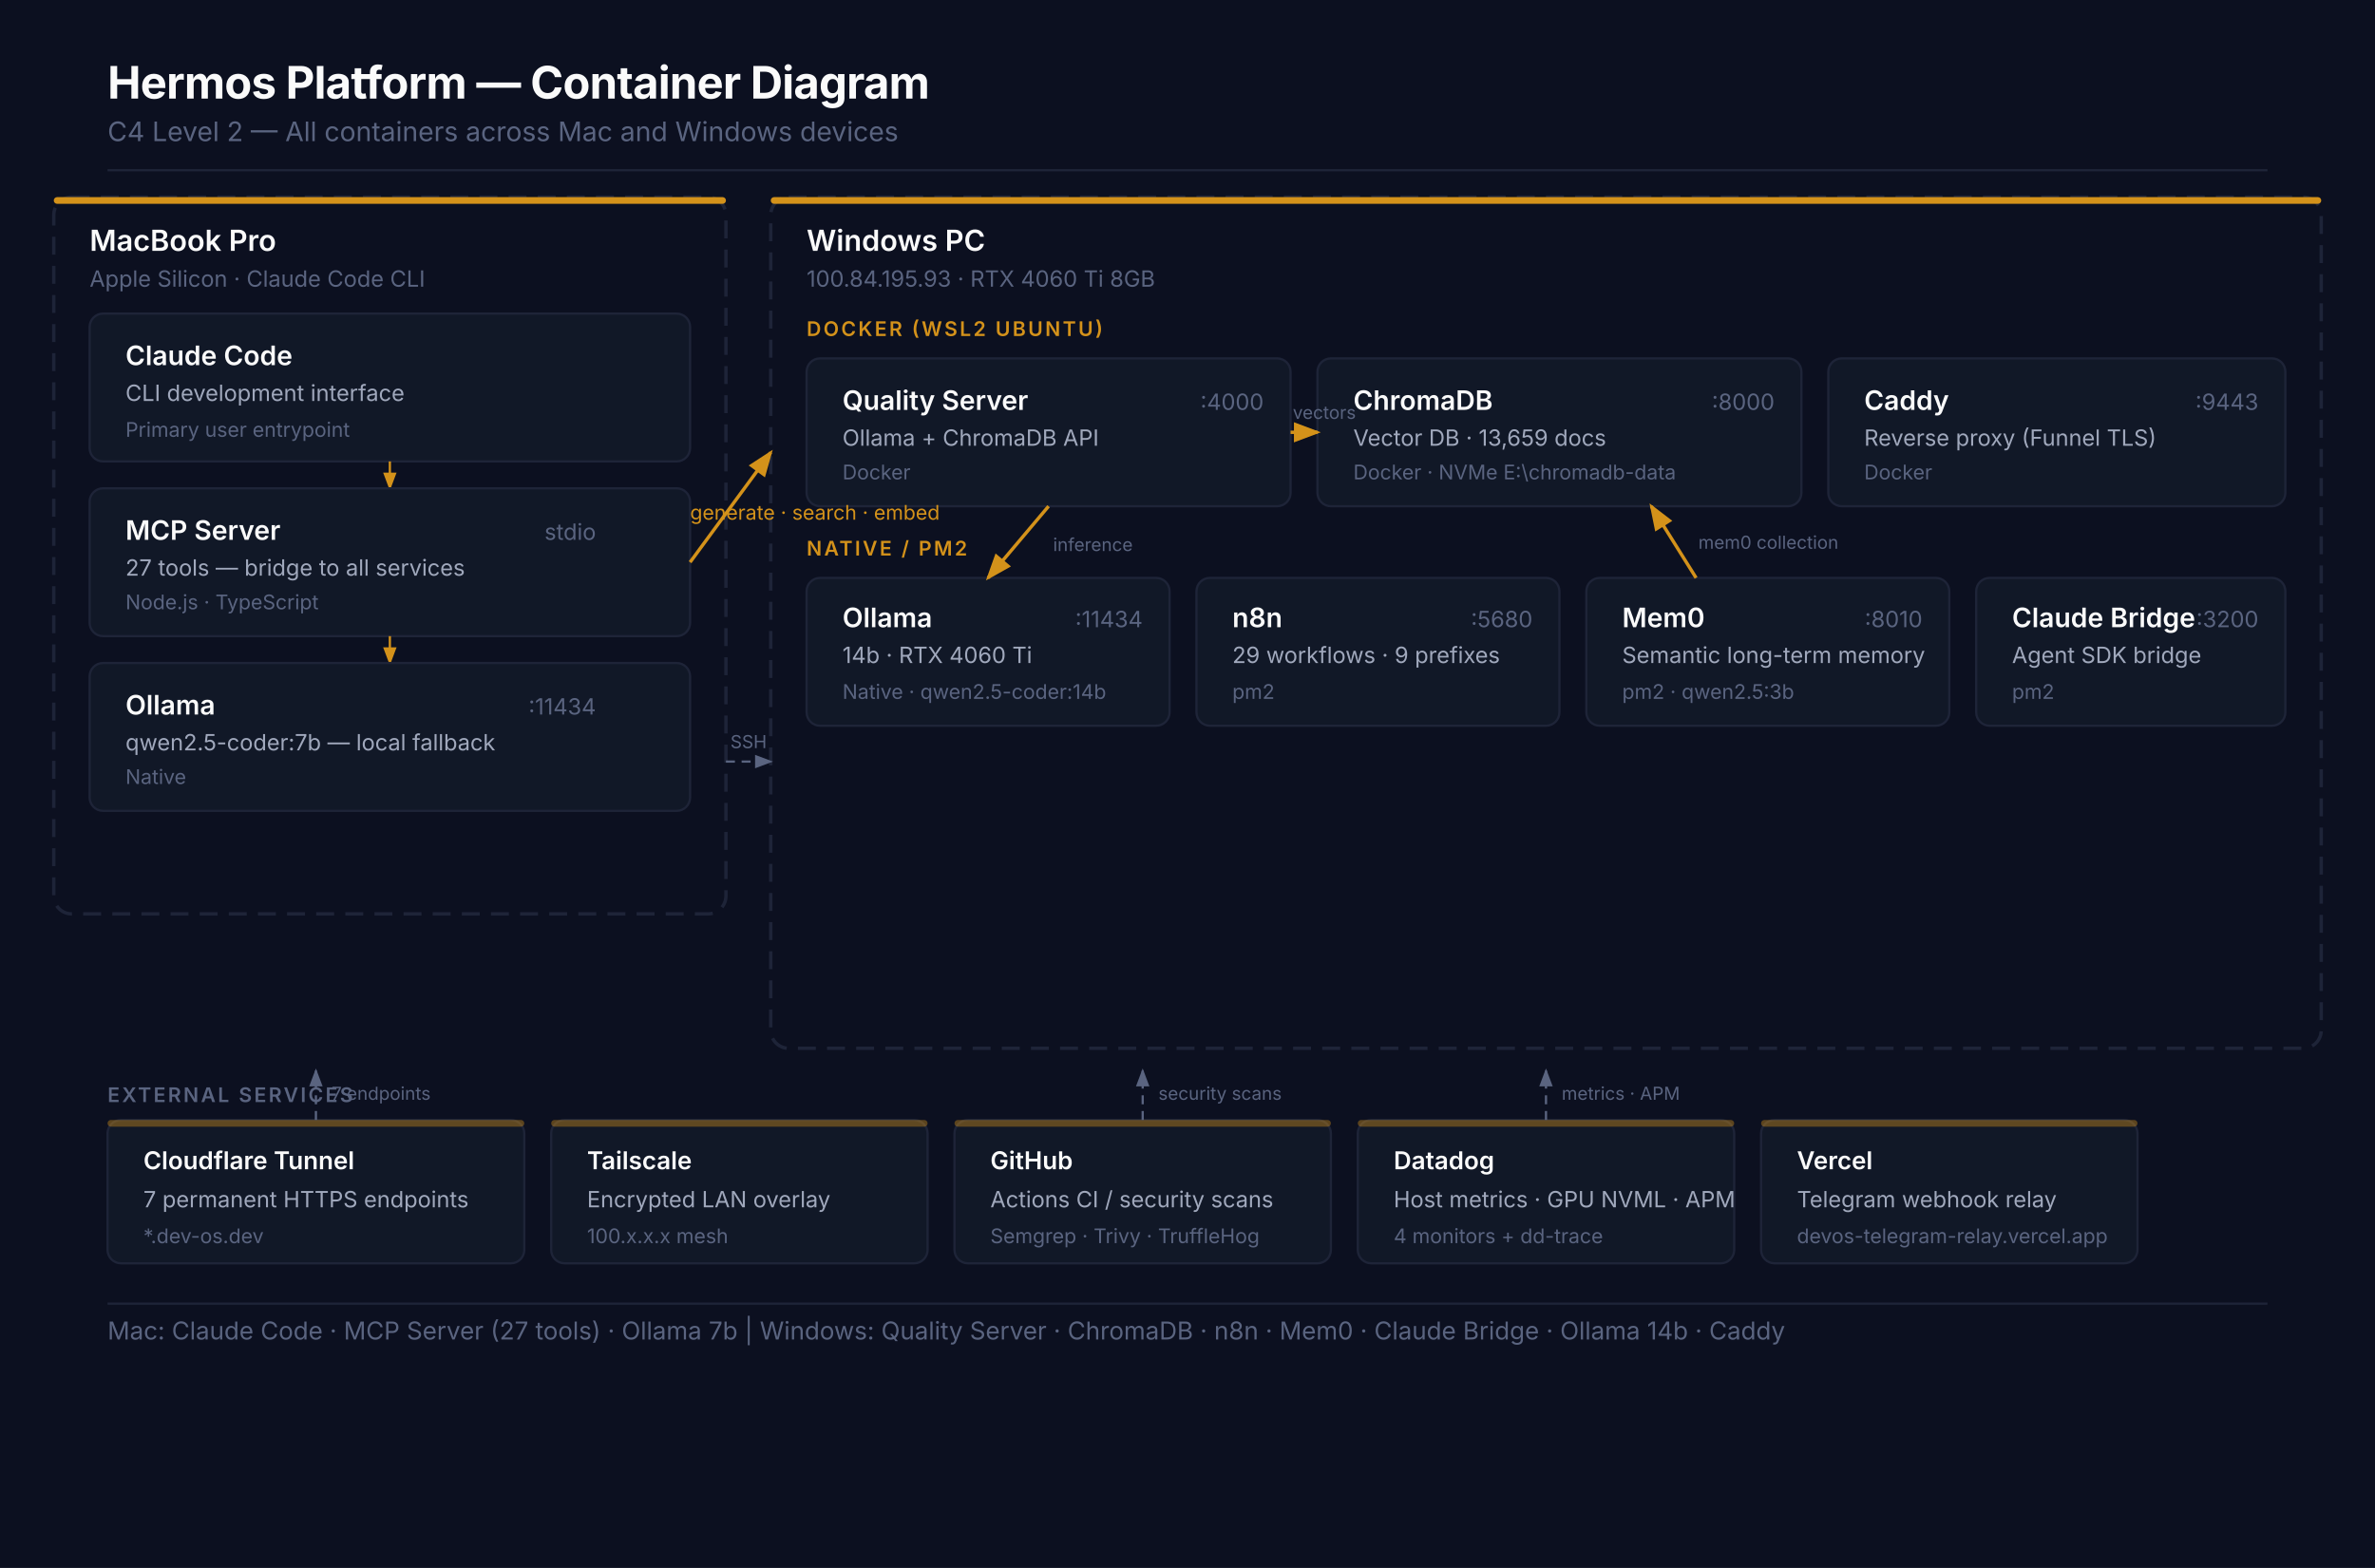
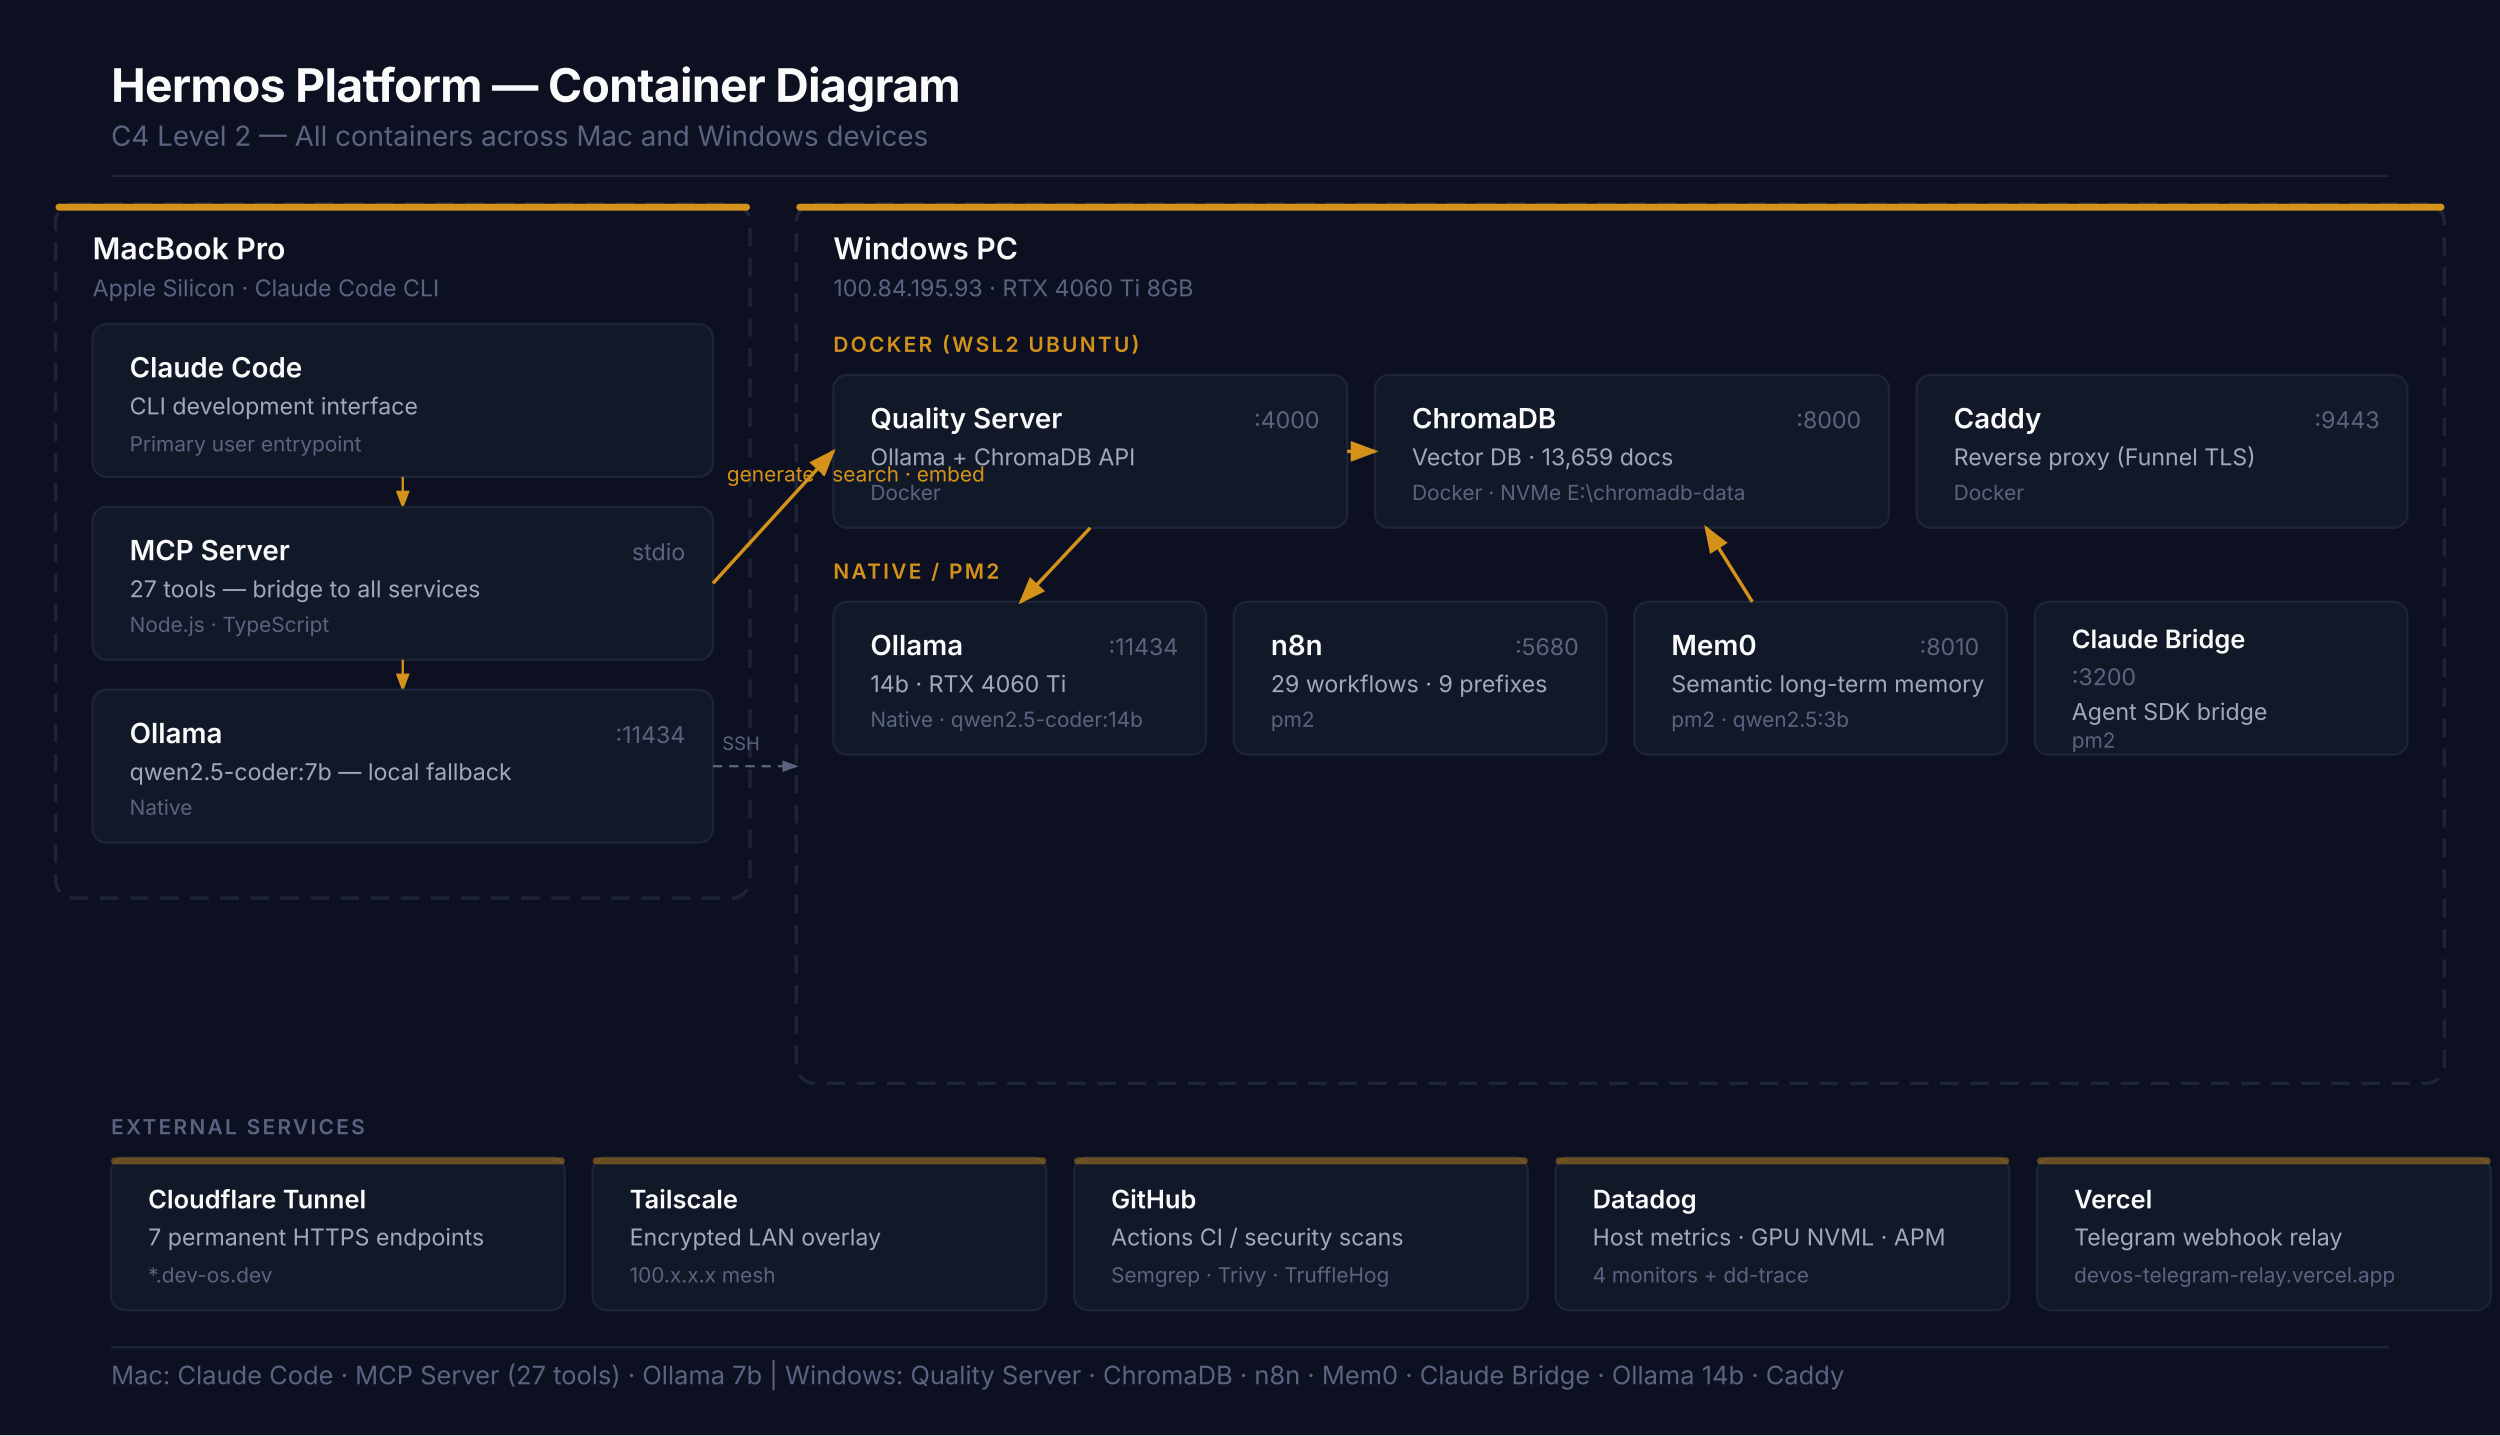
- <svg xmlns="http://www.w3.org/2000/svg" viewBox="0 0 1060 700" width="1060" height="700">
+ <svg xmlns="http://www.w3.org/2000/svg" viewBox="0 0 1080 620" width="1080" height="620">
  <defs>
    <marker id="arr" markerWidth="8" markerHeight="6" refX="7" refY="3" orient="auto">
      <polygon points="0 0, 8 3, 0 6" fill="#D4921A" />
    </marker>
-     <marker id="arr-dash" markerWidth="8" markerHeight="6" refX="7" refY="3" orient="auto">
-       <polygon points="0 0, 8 3, 0 6" fill="#5A6480" />
+     <marker id="arr-dim" markerWidth="7" markerHeight="5" refX="6" refY="2.5" orient="auto">
+       <polygon points="0 0, 7 2.5, 0 5" fill="#5A6480" />
    </marker>
  </defs>
-   <rect width="1060" height="700" fill="#0C1020" />
+   <rect width="1080" height="620" fill="#0C1020" />
  <text x="48" y="44" font-family="ui-sans-serif,system-ui,-apple-system,sans-serif" font-size="20" font-weight="700" fill="#FAFAFA" letter-spacing="-0.3">Hermos Platform — Container Diagram</text>
  <text x="48" y="63" font-family="ui-sans-serif,system-ui,-apple-system,sans-serif" font-size="12" fill="#5A6480">C4 Level 2 — All containers across Mac and Windows devices</text>
-   <line x1="48" y1="76" x2="1012" y2="76" stroke="#1E2438" stroke-width="1" />
-   <rect x="24" y="88" width="300" height="320" rx="8" fill="none" stroke="#1E2438" stroke-width="1.5" stroke-dasharray="8,5" />
+   <line x1="48" y1="76" x2="1032" y2="76" stroke="#1E2438" stroke-width="1" />
+   <rect x="24" y="88" width="300" height="300" rx="8" fill="none" stroke="#1E2438" stroke-width="1.5" stroke-dasharray="8,5" />
  <rect x="24" y="88" width="300" height="3" rx="1.5" fill="#D4921A" />
  <text x="40" y="112" font-family="ui-sans-serif,system-ui,-apple-system,sans-serif" font-size="13" font-weight="600" fill="#FAFAFA">MacBook Pro</text>
  <text x="40" y="128" font-family="ui-sans-serif,system-ui,-apple-system,sans-serif" font-size="10" fill="#5A6480">Apple Silicon · Claude Code CLI</text>
  <rect x="40" y="140" width="268" height="66" rx="6" fill="#111827" stroke="#1E2438" stroke-width="1" />
  <text x="56" y="163" font-family="ui-sans-serif,system-ui,-apple-system,sans-serif" font-size="12" font-weight="600" fill="#FAFAFA">Claude Code</text>
  <text x="56" y="179" font-family="ui-sans-serif,system-ui,-apple-system,sans-serif" font-size="10" fill="#A0A8BC">CLI development interface</text>
  <text x="56" y="195" font-family="ui-sans-serif,system-ui,-apple-system,sans-serif" font-size="9" fill="#5A6480">Primary user entrypoint</text>
-   <line x1="174" y1="206" x2="174" y2="218" stroke="#D4921A" stroke-width="1" marker-end="url(#arr)" />
-   <rect x="40" y="218" width="268" height="66" rx="6" fill="#111827" stroke="#1E2438" stroke-width="1" />
-   <text x="56" y="241" font-family="ui-sans-serif,system-ui,-apple-system,sans-serif" font-size="12" font-weight="600" fill="#FAFAFA">MCP Server</text>
-   <text x="266" y="241" font-family="ui-sans-serif,system-ui,-apple-system,sans-serif" font-size="10" fill="#5A6480" text-anchor="end">stdio</text>
-   <text x="56" y="257" font-family="ui-sans-serif,system-ui,-apple-system,sans-serif" font-size="10" fill="#A0A8BC">27 tools — bridge to all services</text>
-   <text x="56" y="272" font-family="ui-sans-serif,system-ui,-apple-system,sans-serif" font-size="9" fill="#5A6480">Node.js · TypeScript</text>
-   <line x1="174" y1="284" x2="174" y2="296" stroke="#D4921A" stroke-width="1" marker-end="url(#arr)" />
-   <rect x="40" y="296" width="268" height="66" rx="6" fill="#111827" stroke="#1E2438" stroke-width="1" />
-   <text x="56" y="319" font-family="ui-sans-serif,system-ui,-apple-system,sans-serif" font-size="12" font-weight="600" fill="#FAFAFA">Ollama</text>
-   <text x="266" y="319" font-family="ui-sans-serif,system-ui,-apple-system,sans-serif" font-size="10" fill="#5A6480" text-anchor="end">:11434</text>
-   <text x="56" y="335" font-family="ui-sans-serif,system-ui,-apple-system,sans-serif" font-size="10" fill="#A0A8BC">qwen2.5-coder:7b — local fallback</text>
-   <text x="56" y="350" font-family="ui-sans-serif,system-ui,-apple-system,sans-serif" font-size="9" fill="#5A6480">Native</text>
-   <rect x="344" y="88" width="692" height="380" rx="8" fill="none" stroke="#1E2438" stroke-width="1.5" stroke-dasharray="8,5" />
-   <rect x="344" y="88" width="692" height="3" rx="1.5" fill="#D4921A" />
+   <line x1="174" y1="206" x2="174" y2="219" stroke="#D4921A" stroke-width="1" marker-end="url(#arr)" />
+   <rect x="40" y="219" width="268" height="66" rx="6" fill="#111827" stroke="#1E2438" stroke-width="1" />
+   <text x="56" y="242" font-family="ui-sans-serif,system-ui,-apple-system,sans-serif" font-size="12" font-weight="600" fill="#FAFAFA">MCP Server</text>
+   <text x="296" y="242" font-family="ui-sans-serif,system-ui,-apple-system,sans-serif" font-size="10" fill="#5A6480" text-anchor="end">stdio</text>
+   <text x="56" y="258" font-family="ui-sans-serif,system-ui,-apple-system,sans-serif" font-size="10" fill="#A0A8BC">27 tools — bridge to all services</text>
+   <text x="56" y="273" font-family="ui-sans-serif,system-ui,-apple-system,sans-serif" font-size="9" fill="#5A6480">Node.js · TypeScript</text>
+   <line x1="174" y1="285" x2="174" y2="298" stroke="#D4921A" stroke-width="1" marker-end="url(#arr)" />
+   <rect x="40" y="298" width="268" height="66" rx="6" fill="#111827" stroke="#1E2438" stroke-width="1" />
+   <text x="56" y="321" font-family="ui-sans-serif,system-ui,-apple-system,sans-serif" font-size="12" font-weight="600" fill="#FAFAFA">Ollama</text>
+   <text x="296" y="321" font-family="ui-sans-serif,system-ui,-apple-system,sans-serif" font-size="10" fill="#5A6480" text-anchor="end">:11434</text>
+   <text x="56" y="337" font-family="ui-sans-serif,system-ui,-apple-system,sans-serif" font-size="10" fill="#A0A8BC">qwen2.5-coder:7b — local fallback</text>
+   <text x="56" y="352" font-family="ui-sans-serif,system-ui,-apple-system,sans-serif" font-size="9" fill="#5A6480">Native</text>
+   <rect x="344" y="88" width="712" height="380" rx="8" fill="none" stroke="#1E2438" stroke-width="1.5" stroke-dasharray="8,5" />
+   <rect x="344" y="88" width="712" height="3" rx="1.5" fill="#D4921A" />
  <text x="360" y="112" font-family="ui-sans-serif,system-ui,-apple-system,sans-serif" font-size="13" font-weight="600" fill="#FAFAFA">Windows PC</text>
  <text x="360" y="128" font-family="ui-sans-serif,system-ui,-apple-system,sans-serif" font-size="10" fill="#5A6480">100.84.195.93 · RTX 4060 Ti 8GB</text>
-   <text x="360" y="150" font-family="ui-sans-serif,system-ui,-apple-system,sans-serif" font-size="9" font-weight="600" fill="#D4921A" letter-spacing="1">DOCKER (WSL2 UBUNTU)</text>
-   <rect x="360" y="160" width="216" height="66" rx="6" fill="#111827" stroke="#1E2438" stroke-width="1" />
-   <text x="376" y="183" font-family="ui-sans-serif,system-ui,-apple-system,sans-serif" font-size="12" font-weight="600" fill="#FAFAFA">Quality Server</text>
-   <text x="564" y="183" font-family="ui-sans-serif,system-ui,-apple-system,sans-serif" font-size="10" fill="#5A6480" text-anchor="end">:4000</text>
-   <text x="376" y="199" font-family="ui-sans-serif,system-ui,-apple-system,sans-serif" font-size="10" fill="#A0A8BC">Ollama + ChromaDB API</text>
-   <text x="376" y="214" font-family="ui-sans-serif,system-ui,-apple-system,sans-serif" font-size="9" fill="#5A6480">Docker</text>
-   <rect x="588" y="160" width="216" height="66" rx="6" fill="#111827" stroke="#1E2438" stroke-width="1" />
-   <text x="604" y="183" font-family="ui-sans-serif,system-ui,-apple-system,sans-serif" font-size="12" font-weight="600" fill="#FAFAFA">ChromaDB</text>
-   <text x="792" y="183" font-family="ui-sans-serif,system-ui,-apple-system,sans-serif" font-size="10" fill="#5A6480" text-anchor="end">:8000</text>
-   <text x="604" y="199" font-family="ui-sans-serif,system-ui,-apple-system,sans-serif" font-size="10" fill="#A0A8BC">Vector DB · 13,659 docs</text>
-   <text x="604" y="214" font-family="ui-sans-serif,system-ui,-apple-system,sans-serif" font-size="9" fill="#5A6480">Docker · NVMe E:\chromadb-data</text>
-   <rect x="816" y="160" width="204" height="66" rx="6" fill="#111827" stroke="#1E2438" stroke-width="1" />
-   <text x="832" y="183" font-family="ui-sans-serif,system-ui,-apple-system,sans-serif" font-size="12" font-weight="600" fill="#FAFAFA">Caddy</text>
-   <text x="1008" y="183" font-family="ui-sans-serif,system-ui,-apple-system,sans-serif" font-size="10" fill="#5A6480" text-anchor="end">:9443</text>
-   <text x="832" y="199" font-family="ui-sans-serif,system-ui,-apple-system,sans-serif" font-size="10" fill="#A0A8BC">Reverse proxy (Funnel TLS)</text>
-   <text x="832" y="214" font-family="ui-sans-serif,system-ui,-apple-system,sans-serif" font-size="9" fill="#5A6480">Docker</text>
-   <text x="360" y="248" font-family="ui-sans-serif,system-ui,-apple-system,sans-serif" font-size="9" font-weight="600" fill="#D4921A" letter-spacing="1">NATIVE / PM2</text>
-   <rect x="360" y="258" width="162" height="66" rx="6" fill="#111827" stroke="#1E2438" stroke-width="1" />
-   <text x="376" y="280" font-family="ui-sans-serif,system-ui,-apple-system,sans-serif" font-size="12" font-weight="600" fill="#FAFAFA">Ollama</text>
-   <text x="510" y="280" font-family="ui-sans-serif,system-ui,-apple-system,sans-serif" font-size="10" fill="#5A6480" text-anchor="end">:11434</text>
-   <text x="376" y="296" font-family="ui-sans-serif,system-ui,-apple-system,sans-serif" font-size="10" fill="#A0A8BC">14b · RTX 4060 Ti</text>
-   <text x="376" y="312" font-family="ui-sans-serif,system-ui,-apple-system,sans-serif" font-size="9" fill="#5A6480">Native · qwen2.5-coder:14b</text>
-   <rect x="534" y="258" width="162" height="66" rx="6" fill="#111827" stroke="#1E2438" stroke-width="1" />
-   <text x="550" y="280" font-family="ui-sans-serif,system-ui,-apple-system,sans-serif" font-size="12" font-weight="600" fill="#FAFAFA">n8n</text>
-   <text x="684" y="280" font-family="ui-sans-serif,system-ui,-apple-system,sans-serif" font-size="10" fill="#5A6480" text-anchor="end">:5680</text>
-   <text x="550" y="296" font-family="ui-sans-serif,system-ui,-apple-system,sans-serif" font-size="10" fill="#A0A8BC">29 workflows · 9 prefixes</text>
-   <text x="550" y="312" font-family="ui-sans-serif,system-ui,-apple-system,sans-serif" font-size="9" fill="#5A6480">pm2</text>
-   <rect x="708" y="258" width="162" height="66" rx="6" fill="#111827" stroke="#1E2438" stroke-width="1" />
-   <text x="724" y="280" font-family="ui-sans-serif,system-ui,-apple-system,sans-serif" font-size="12" font-weight="600" fill="#FAFAFA">Mem0</text>
-   <text x="858" y="280" font-family="ui-sans-serif,system-ui,-apple-system,sans-serif" font-size="10" fill="#5A6480" text-anchor="end">:8010</text>
-   <text x="724" y="296" font-family="ui-sans-serif,system-ui,-apple-system,sans-serif" font-size="10" fill="#A0A8BC">Semantic long-term memory</text>
-   <text x="724" y="312" font-family="ui-sans-serif,system-ui,-apple-system,sans-serif" font-size="9" fill="#5A6480">pm2 · qwen2.5:3b</text>
-   <rect x="882" y="258" width="138" height="66" rx="6" fill="#111827" stroke="#1E2438" stroke-width="1" />
-   <text x="898" y="280" font-family="ui-sans-serif,system-ui,-apple-system,sans-serif" font-size="12" font-weight="600" fill="#FAFAFA">Claude Bridge</text>
-   <text x="1008" y="280" font-family="ui-sans-serif,system-ui,-apple-system,sans-serif" font-size="10" fill="#5A6480" text-anchor="end">:3200</text>
-   <text x="898" y="296" font-family="ui-sans-serif,system-ui,-apple-system,sans-serif" font-size="10" fill="#A0A8BC">Agent SDK bridge</text>
-   <text x="898" y="312" font-family="ui-sans-serif,system-ui,-apple-system,sans-serif" font-size="9" fill="#5A6480">pm2</text>
-   <line x1="308" y1="251" x2="344" y2="202" stroke="#D4921A" stroke-width="1.5" marker-end="url(#arr)" />
-   <text x="308" y="232" font-family="ui-sans-serif,system-ui,-apple-system,sans-serif" font-size="9" fill="#D4921A">generate · search · embed</text>
-   <line x1="576" y1="193" x2="588" y2="193" stroke="#D4921A" stroke-width="1.5" marker-end="url(#arr)" />
-   <text x="577" y="187" font-family="ui-sans-serif,system-ui,-apple-system,sans-serif" font-size="8" fill="#5A6480">vectors</text>
-   <line x1="468" y1="226" x2="441" y2="258" stroke="#D4921A" stroke-width="1.5" marker-end="url(#arr)" />
-   <text x="470" y="246" font-family="ui-sans-serif,system-ui,-apple-system,sans-serif" font-size="8" fill="#5A6480">inference</text>
-   <line x1="757" y1="258" x2="737" y2="226" stroke="#D4921A" stroke-width="1.5" marker-end="url(#arr)" />
-   <text x="758" y="245" font-family="ui-sans-serif,system-ui,-apple-system,sans-serif" font-size="8" fill="#5A6480">mem0 collection</text>
-   <line x1="324" y1="340" x2="344" y2="340" stroke="#5A6480" stroke-width="1" stroke-dasharray="4,3" marker-end="url(#arr-dash)" />
-   <text x="326" y="334" font-family="ui-sans-serif,system-ui,-apple-system,sans-serif" font-size="8" fill="#5A6480">SSH</text>
-   <text x="48" y="492" font-family="ui-sans-serif,system-ui,-apple-system,sans-serif" font-size="9" font-weight="600" fill="#5A6480" letter-spacing="1">EXTERNAL SERVICES</text>
-   <rect x="48" y="500" width="186" height="64" rx="6" fill="#111827" stroke="#1E2438" stroke-width="1" />
-   <rect x="48" y="500" width="186" height="3" rx="1.5" fill="rgba(212,146,26,0.4)" />
+   <text x="360" y="152" font-family="ui-sans-serif,system-ui,-apple-system,sans-serif" font-size="9" font-weight="600" fill="#D4921A" letter-spacing="1">DOCKER (WSL2 UBUNTU)</text>
+   <rect x="360" y="162" width="222" height="66" rx="6" fill="#111827" stroke="#1E2438" stroke-width="1" />
+   <text x="376" y="185" font-family="ui-sans-serif,system-ui,-apple-system,sans-serif" font-size="12" font-weight="600" fill="#FAFAFA">Quality Server</text>
+   <text x="570" y="185" font-family="ui-sans-serif,system-ui,-apple-system,sans-serif" font-size="10" fill="#5A6480" text-anchor="end">:4000</text>
+   <text x="376" y="201" font-family="ui-sans-serif,system-ui,-apple-system,sans-serif" font-size="10" fill="#A0A8BC">Ollama + ChromaDB API</text>
+   <text x="376" y="216" font-family="ui-sans-serif,system-ui,-apple-system,sans-serif" font-size="9" fill="#5A6480">Docker</text>
+   <rect x="594" y="162" width="222" height="66" rx="6" fill="#111827" stroke="#1E2438" stroke-width="1" />
+   <text x="610" y="185" font-family="ui-sans-serif,system-ui,-apple-system,sans-serif" font-size="12" font-weight="600" fill="#FAFAFA">ChromaDB</text>
+   <text x="804" y="185" font-family="ui-sans-serif,system-ui,-apple-system,sans-serif" font-size="10" fill="#5A6480" text-anchor="end">:8000</text>
+   <text x="610" y="201" font-family="ui-sans-serif,system-ui,-apple-system,sans-serif" font-size="10" fill="#A0A8BC">Vector DB · 13,659 docs</text>
+   <text x="610" y="216" font-family="ui-sans-serif,system-ui,-apple-system,sans-serif" font-size="9" fill="#5A6480">Docker · NVMe E:\chromadb-data</text>
+   <rect x="828" y="162" width="212" height="66" rx="6" fill="#111827" stroke="#1E2438" stroke-width="1" />
+   <text x="844" y="185" font-family="ui-sans-serif,system-ui,-apple-system,sans-serif" font-size="12" font-weight="600" fill="#FAFAFA">Caddy</text>
+   <text x="1028" y="185" font-family="ui-sans-serif,system-ui,-apple-system,sans-serif" font-size="10" fill="#5A6480" text-anchor="end">:9443</text>
+   <text x="844" y="201" font-family="ui-sans-serif,system-ui,-apple-system,sans-serif" font-size="10" fill="#A0A8BC">Reverse proxy (Funnel TLS)</text>
+   <text x="844" y="216" font-family="ui-sans-serif,system-ui,-apple-system,sans-serif" font-size="9" fill="#5A6480">Docker</text>
+   <text x="360" y="250" font-family="ui-sans-serif,system-ui,-apple-system,sans-serif" font-size="9" font-weight="600" fill="#D4921A" letter-spacing="1">NATIVE / PM2</text>
+   <rect x="360" y="260" width="161" height="66" rx="6" fill="#111827" stroke="#1E2438" stroke-width="1" />
+   <text x="376" y="283" font-family="ui-sans-serif,system-ui,-apple-system,sans-serif" font-size="12" font-weight="600" fill="#FAFAFA">Ollama</text>
+   <text x="509" y="283" font-family="ui-sans-serif,system-ui,-apple-system,sans-serif" font-size="10" fill="#5A6480" text-anchor="end">:11434</text>
+   <text x="376" y="299" font-family="ui-sans-serif,system-ui,-apple-system,sans-serif" font-size="10" fill="#A0A8BC">14b · RTX 4060 Ti</text>
+   <text x="376" y="314" font-family="ui-sans-serif,system-ui,-apple-system,sans-serif" font-size="9" fill="#5A6480">Native · qwen2.5-coder:14b</text>
+   <rect x="533" y="260" width="161" height="66" rx="6" fill="#111827" stroke="#1E2438" stroke-width="1" />
+   <text x="549" y="283" font-family="ui-sans-serif,system-ui,-apple-system,sans-serif" font-size="12" font-weight="600" fill="#FAFAFA">n8n</text>
+   <text x="682" y="283" font-family="ui-sans-serif,system-ui,-apple-system,sans-serif" font-size="10" fill="#5A6480" text-anchor="end">:5680</text>
+   <text x="549" y="299" font-family="ui-sans-serif,system-ui,-apple-system,sans-serif" font-size="10" fill="#A0A8BC">29 workflows · 9 prefixes</text>
+   <text x="549" y="314" font-family="ui-sans-serif,system-ui,-apple-system,sans-serif" font-size="9" fill="#5A6480">pm2</text>
+   <rect x="706" y="260" width="161" height="66" rx="6" fill="#111827" stroke="#1E2438" stroke-width="1" />
+   <text x="722" y="283" font-family="ui-sans-serif,system-ui,-apple-system,sans-serif" font-size="12" font-weight="600" fill="#FAFAFA">Mem0</text>
+   <text x="855" y="283" font-family="ui-sans-serif,system-ui,-apple-system,sans-serif" font-size="10" fill="#5A6480" text-anchor="end">:8010</text>
+   <text x="722" y="299" font-family="ui-sans-serif,system-ui,-apple-system,sans-serif" font-size="10" fill="#A0A8BC">Semantic long-term memory</text>
+   <text x="722" y="314" font-family="ui-sans-serif,system-ui,-apple-system,sans-serif" font-size="9" fill="#5A6480">pm2 · qwen2.5:3b</text>
+   <rect x="879" y="260" width="161" height="66" rx="6" fill="#111827" stroke="#1E2438" stroke-width="1" />
+   <text x="895" y="280" font-family="ui-sans-serif,system-ui,-apple-system,sans-serif" font-size="11" font-weight="600" fill="#FAFAFA">Claude Bridge</text>
+   <text x="895" y="296" font-family="ui-sans-serif,system-ui,-apple-system,sans-serif" font-size="10" fill="#5A6480">:3200</text>
+   <text x="895" y="311" font-family="ui-sans-serif,system-ui,-apple-system,sans-serif" font-size="10" fill="#A0A8BC">Agent SDK bridge</text>
+   <text x="895" y="323" font-family="ui-sans-serif,system-ui,-apple-system,sans-serif" font-size="9" fill="#5A6480">pm2</text>
+   <line x1="308" y1="252" x2="360" y2="195" stroke="#D4921A" stroke-width="1.5" marker-end="url(#arr)" />
+   <text x="314" y="208" font-family="ui-sans-serif,system-ui,-apple-system,sans-serif" font-size="9" fill="#D4921A">generate · search · embed</text>
+   <line x1="582" y1="195" x2="594" y2="195" stroke="#D4921A" stroke-width="1.5" marker-end="url(#arr)" />
+   <line x1="471" y1="228" x2="441" y2="260" stroke="#D4921A" stroke-width="1.5" marker-end="url(#arr)" />
+   <line x1="757" y1="260" x2="737" y2="228" stroke="#D4921A" stroke-width="1.5" marker-end="url(#arr)" />
+   <line x1="308" y1="331" x2="344" y2="331" stroke="#5A6480" stroke-width="1" stroke-dasharray="4,3" marker-end="url(#arr-dim)" />
+   <text x="312" y="324" font-family="ui-sans-serif,system-ui,-apple-system,sans-serif" font-size="8" fill="#5A6480">SSH</text>
+   <text x="48" y="490" font-family="ui-sans-serif,system-ui,-apple-system,sans-serif" font-size="9" font-weight="600" fill="#5A6480" letter-spacing="1">EXTERNAL SERVICES</text>
+   <rect x="48" y="500" width="196" height="66" rx="6" fill="#111827" stroke="#1E2438" stroke-width="1" />
+   <rect x="48" y="500" width="196" height="3" rx="1.5" fill="rgba(212,146,26,0.45)" />
  <text x="64" y="522" font-family="ui-sans-serif,system-ui,-apple-system,sans-serif" font-size="11" font-weight="600" fill="#FAFAFA">Cloudflare Tunnel</text>
-   <text x="64" y="539" font-family="ui-sans-serif,system-ui,-apple-system,sans-serif" font-size="10" fill="#A0A8BC">7 permanent HTTPS endpoints</text>
-   <text x="64" y="555" font-family="ui-sans-serif,system-ui,-apple-system,sans-serif" font-size="9" fill="#5A6480">*.dev-os.dev</text>
-   <rect x="246" y="500" width="168" height="64" rx="6" fill="#111827" stroke="#1E2438" stroke-width="1" />
-   <rect x="246" y="500" width="168" height="3" rx="1.5" fill="rgba(212,146,26,0.4)" />
-   <text x="262" y="522" font-family="ui-sans-serif,system-ui,-apple-system,sans-serif" font-size="11" font-weight="600" fill="#FAFAFA">Tailscale</text>
-   <text x="262" y="539" font-family="ui-sans-serif,system-ui,-apple-system,sans-serif" font-size="10" fill="#A0A8BC">Encrypted LAN overlay</text>
-   <text x="262" y="555" font-family="ui-sans-serif,system-ui,-apple-system,sans-serif" font-size="9" fill="#5A6480">100.x.x.x mesh</text>
-   <rect x="426" y="500" width="168" height="64" rx="6" fill="#111827" stroke="#1E2438" stroke-width="1" />
-   <rect x="426" y="500" width="168" height="3" rx="1.5" fill="rgba(212,146,26,0.4)" />
-   <text x="442" y="522" font-family="ui-sans-serif,system-ui,-apple-system,sans-serif" font-size="11" font-weight="600" fill="#FAFAFA">GitHub</text>
-   <text x="442" y="539" font-family="ui-sans-serif,system-ui,-apple-system,sans-serif" font-size="10" fill="#A0A8BC">Actions CI / security scans</text>
-   <text x="442" y="555" font-family="ui-sans-serif,system-ui,-apple-system,sans-serif" font-size="9" fill="#5A6480">Semgrep · Trivy · TruffleHog</text>
-   <rect x="606" y="500" width="168" height="64" rx="6" fill="#111827" stroke="#1E2438" stroke-width="1" />
-   <rect x="606" y="500" width="168" height="3" rx="1.5" fill="rgba(212,146,26,0.4)" />
-   <text x="622" y="522" font-family="ui-sans-serif,system-ui,-apple-system,sans-serif" font-size="11" font-weight="600" fill="#FAFAFA">Datadog</text>
-   <text x="622" y="539" font-family="ui-sans-serif,system-ui,-apple-system,sans-serif" font-size="10" fill="#A0A8BC">Host metrics · GPU NVML · APM</text>
-   <text x="622" y="555" font-family="ui-sans-serif,system-ui,-apple-system,sans-serif" font-size="9" fill="#5A6480">4 monitors + dd-trace</text>
-   <rect x="786" y="500" width="168" height="64" rx="6" fill="#111827" stroke="#1E2438" stroke-width="1" />
-   <rect x="786" y="500" width="168" height="3" rx="1.5" fill="rgba(212,146,26,0.4)" />
-   <text x="802" y="522" font-family="ui-sans-serif,system-ui,-apple-system,sans-serif" font-size="11" font-weight="600" fill="#FAFAFA">Vercel</text>
-   <text x="802" y="539" font-family="ui-sans-serif,system-ui,-apple-system,sans-serif" font-size="10" fill="#A0A8BC">Telegram webhook relay</text>
-   <text x="802" y="555" font-family="ui-sans-serif,system-ui,-apple-system,sans-serif" font-size="9" fill="#5A6480">devos-telegram-relay.vercel.app</text>
-   <line x1="141" y1="500" x2="141" y2="478" stroke="#5A6480" stroke-width="1" stroke-dasharray="4,3" marker-end="url(#arr-dash)" />
-   <text x="148" y="491" font-family="ui-sans-serif,system-ui,-apple-system,sans-serif" font-size="8" fill="#5A6480">7 endpoints</text>
-   <line x1="510" y1="500" x2="510" y2="478" stroke="#5A6480" stroke-width="1" stroke-dasharray="4,3" marker-end="url(#arr-dash)" />
-   <text x="517" y="491" font-family="ui-sans-serif,system-ui,-apple-system,sans-serif" font-size="8" fill="#5A6480">security scans</text>
-   <line x1="690" y1="500" x2="690" y2="478" stroke="#5A6480" stroke-width="1" stroke-dasharray="4,3" marker-end="url(#arr-dash)" />
-   <text x="697" y="491" font-family="ui-sans-serif,system-ui,-apple-system,sans-serif" font-size="8" fill="#5A6480">metrics · APM</text>
-   <line x1="48" y1="582" x2="1012" y2="582" stroke="#1E2438" stroke-width="1" />
+   <text x="64" y="538" font-family="ui-sans-serif,system-ui,-apple-system,sans-serif" font-size="10" fill="#A0A8BC">7 permanent HTTPS endpoints</text>
+   <text x="64" y="554" font-family="ui-sans-serif,system-ui,-apple-system,sans-serif" font-size="9" fill="#5A6480">*.dev-os.dev</text>
+   <rect x="256" y="500" width="196" height="66" rx="6" fill="#111827" stroke="#1E2438" stroke-width="1" />
+   <rect x="256" y="500" width="196" height="3" rx="1.5" fill="rgba(212,146,26,0.45)" />
+   <text x="272" y="522" font-family="ui-sans-serif,system-ui,-apple-system,sans-serif" font-size="11" font-weight="600" fill="#FAFAFA">Tailscale</text>
+   <text x="272" y="538" font-family="ui-sans-serif,system-ui,-apple-system,sans-serif" font-size="10" fill="#A0A8BC">Encrypted LAN overlay</text>
+   <text x="272" y="554" font-family="ui-sans-serif,system-ui,-apple-system,sans-serif" font-size="9" fill="#5A6480">100.x.x.x mesh</text>
+   <rect x="464" y="500" width="196" height="66" rx="6" fill="#111827" stroke="#1E2438" stroke-width="1" />
+   <rect x="464" y="500" width="196" height="3" rx="1.5" fill="rgba(212,146,26,0.45)" />
+   <text x="480" y="522" font-family="ui-sans-serif,system-ui,-apple-system,sans-serif" font-size="11" font-weight="600" fill="#FAFAFA">GitHub</text>
+   <text x="480" y="538" font-family="ui-sans-serif,system-ui,-apple-system,sans-serif" font-size="10" fill="#A0A8BC">Actions CI / security scans</text>
+   <text x="480" y="554" font-family="ui-sans-serif,system-ui,-apple-system,sans-serif" font-size="9" fill="#5A6480">Semgrep · Trivy · TruffleHog</text>
+   <rect x="672" y="500" width="196" height="66" rx="6" fill="#111827" stroke="#1E2438" stroke-width="1" />
+   <rect x="672" y="500" width="196" height="3" rx="1.5" fill="rgba(212,146,26,0.45)" />
+   <text x="688" y="522" font-family="ui-sans-serif,system-ui,-apple-system,sans-serif" font-size="11" font-weight="600" fill="#FAFAFA">Datadog</text>
+   <text x="688" y="538" font-family="ui-sans-serif,system-ui,-apple-system,sans-serif" font-size="10" fill="#A0A8BC">Host metrics · GPU NVML · APM</text>
+   <text x="688" y="554" font-family="ui-sans-serif,system-ui,-apple-system,sans-serif" font-size="9" fill="#5A6480">4 monitors + dd-trace</text>
+   <rect x="880" y="500" width="196" height="66" rx="6" fill="#111827" stroke="#1E2438" stroke-width="1" />
+   <rect x="880" y="500" width="196" height="3" rx="1.5" fill="rgba(212,146,26,0.45)" />
+   <text x="896" y="522" font-family="ui-sans-serif,system-ui,-apple-system,sans-serif" font-size="11" font-weight="600" fill="#FAFAFA">Vercel</text>
+   <text x="896" y="538" font-family="ui-sans-serif,system-ui,-apple-system,sans-serif" font-size="10" fill="#A0A8BC">Telegram webhook relay</text>
+   <text x="896" y="554" font-family="ui-sans-serif,system-ui,-apple-system,sans-serif" font-size="9" fill="#5A6480">devos-telegram-relay.vercel.app</text>
+   <line x1="48" y1="582" x2="1032" y2="582" stroke="#1E2438" stroke-width="1" />
  <text x="48" y="598" font-family="ui-sans-serif,system-ui,-apple-system,sans-serif" font-size="11" fill="#5A6480">Mac: Claude Code · MCP Server (27 tools) · Ollama 7b  |  Windows: Quality Server · ChromaDB · n8n · Mem0 · Claude Bridge · Ollama 14b · Caddy</text>
</svg>
